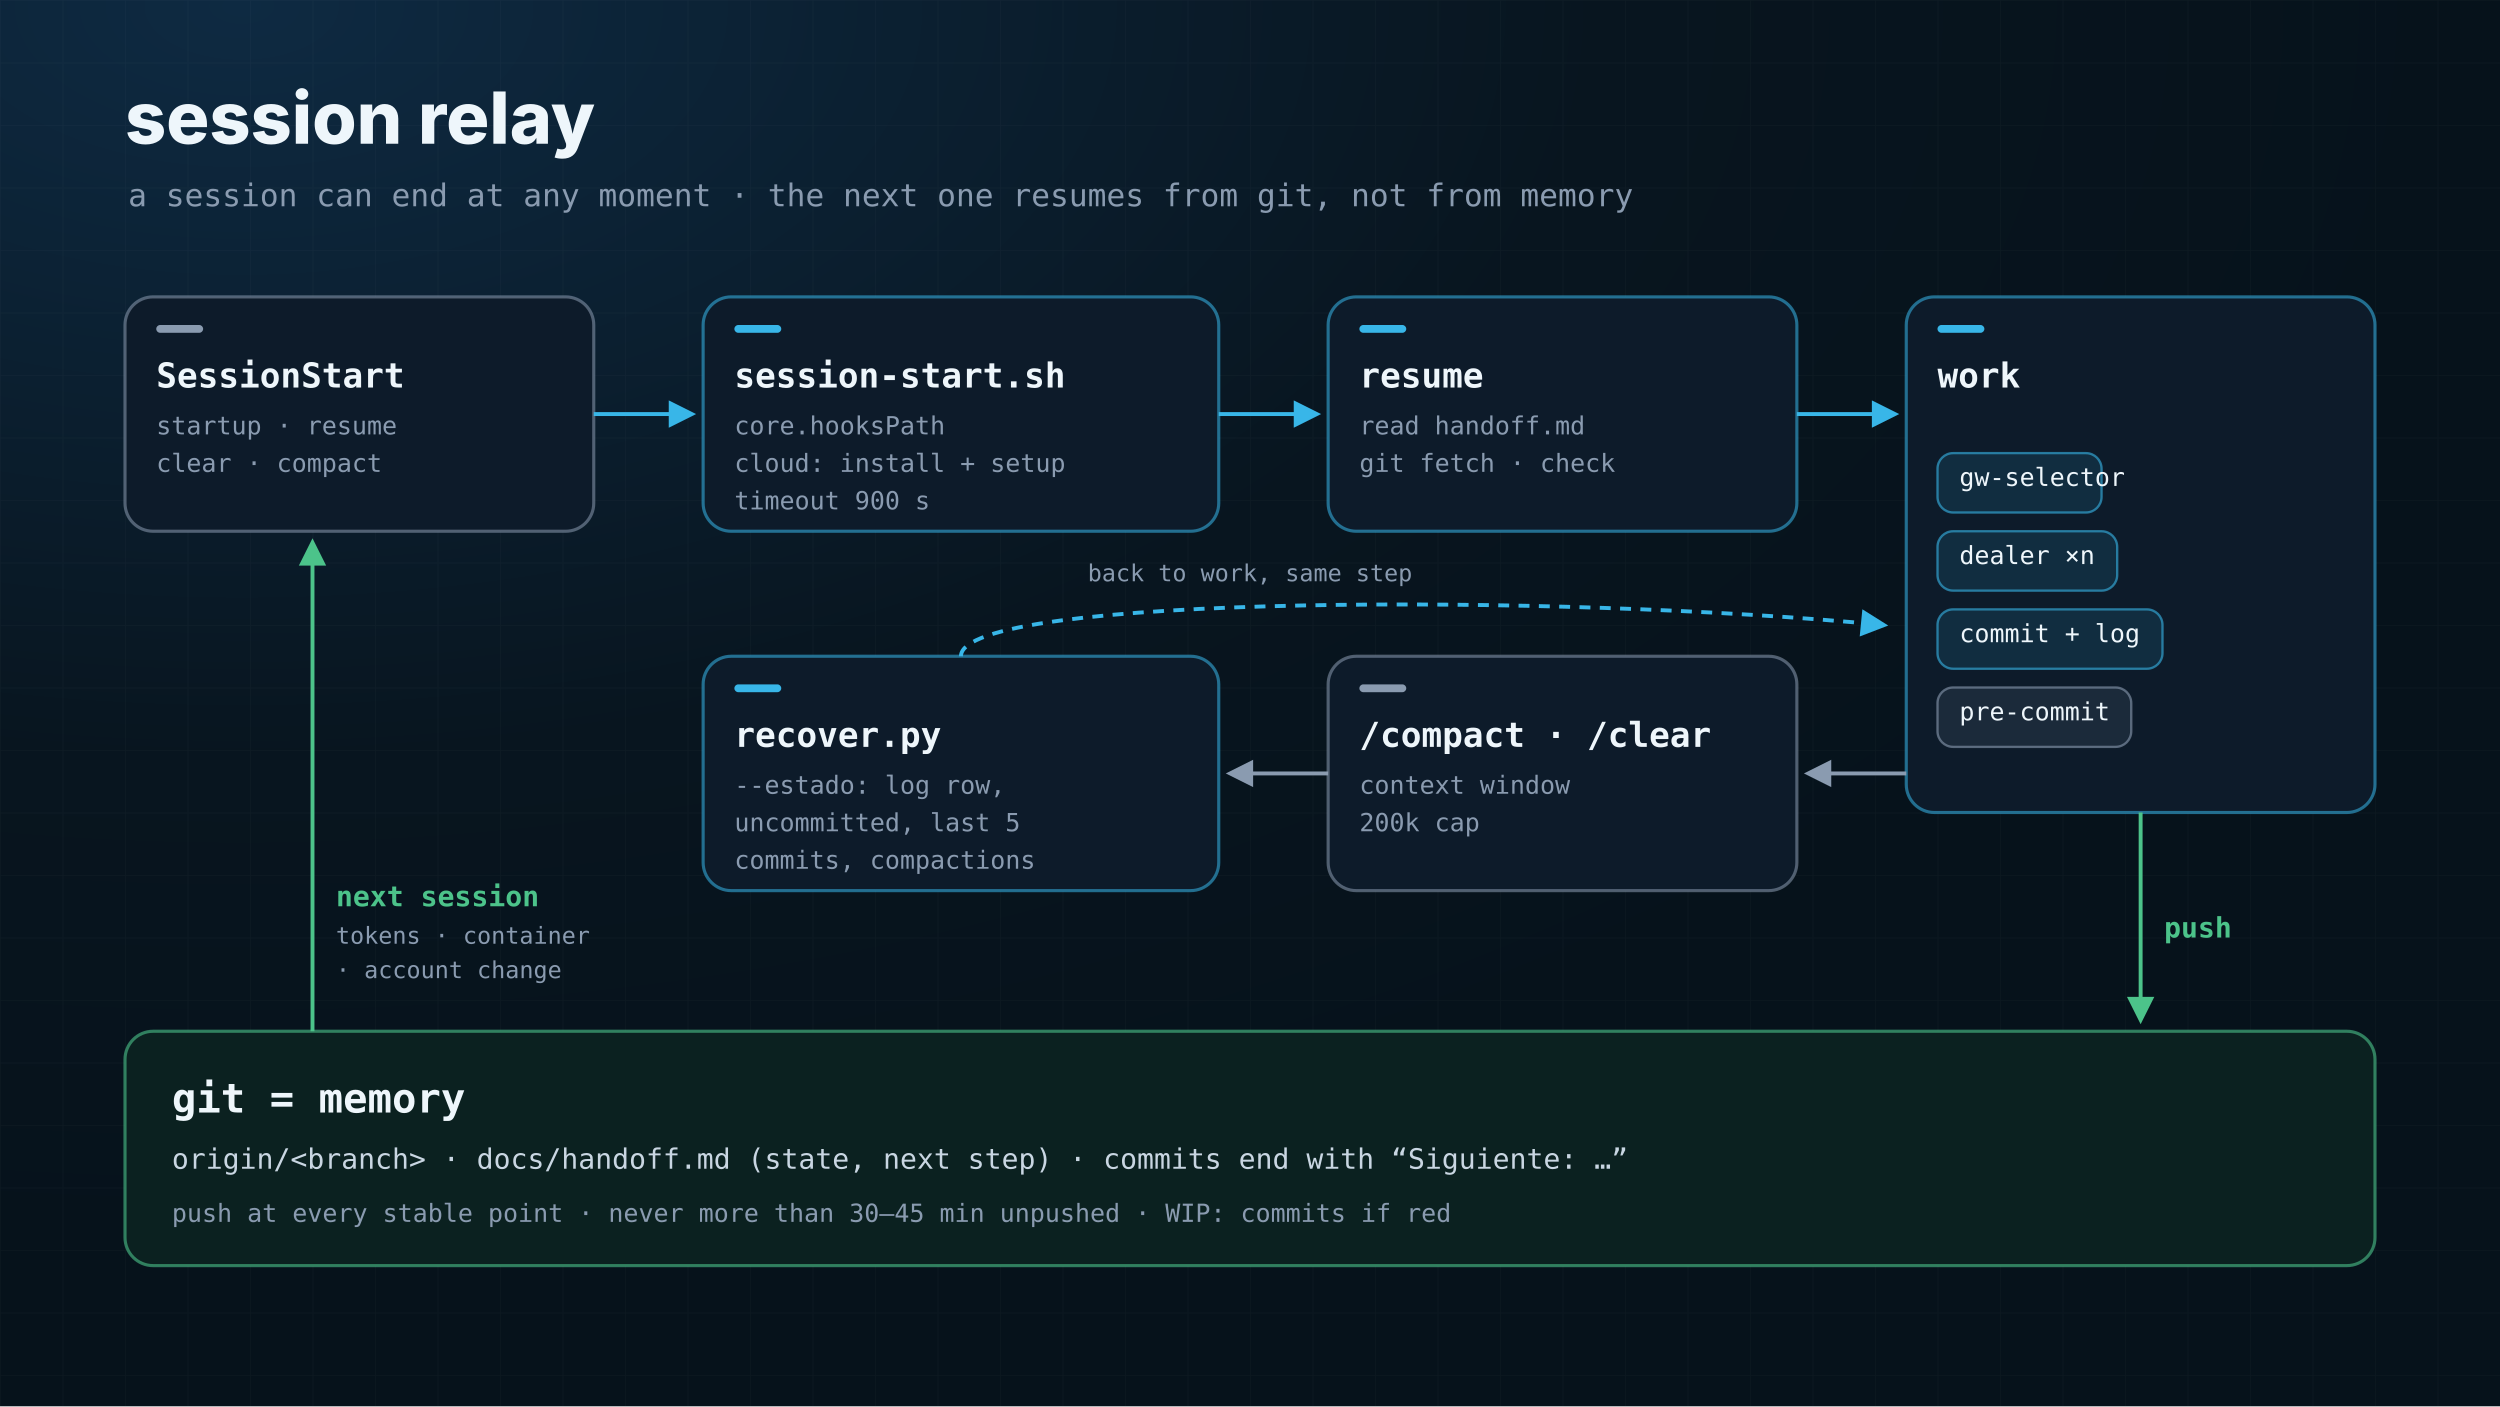
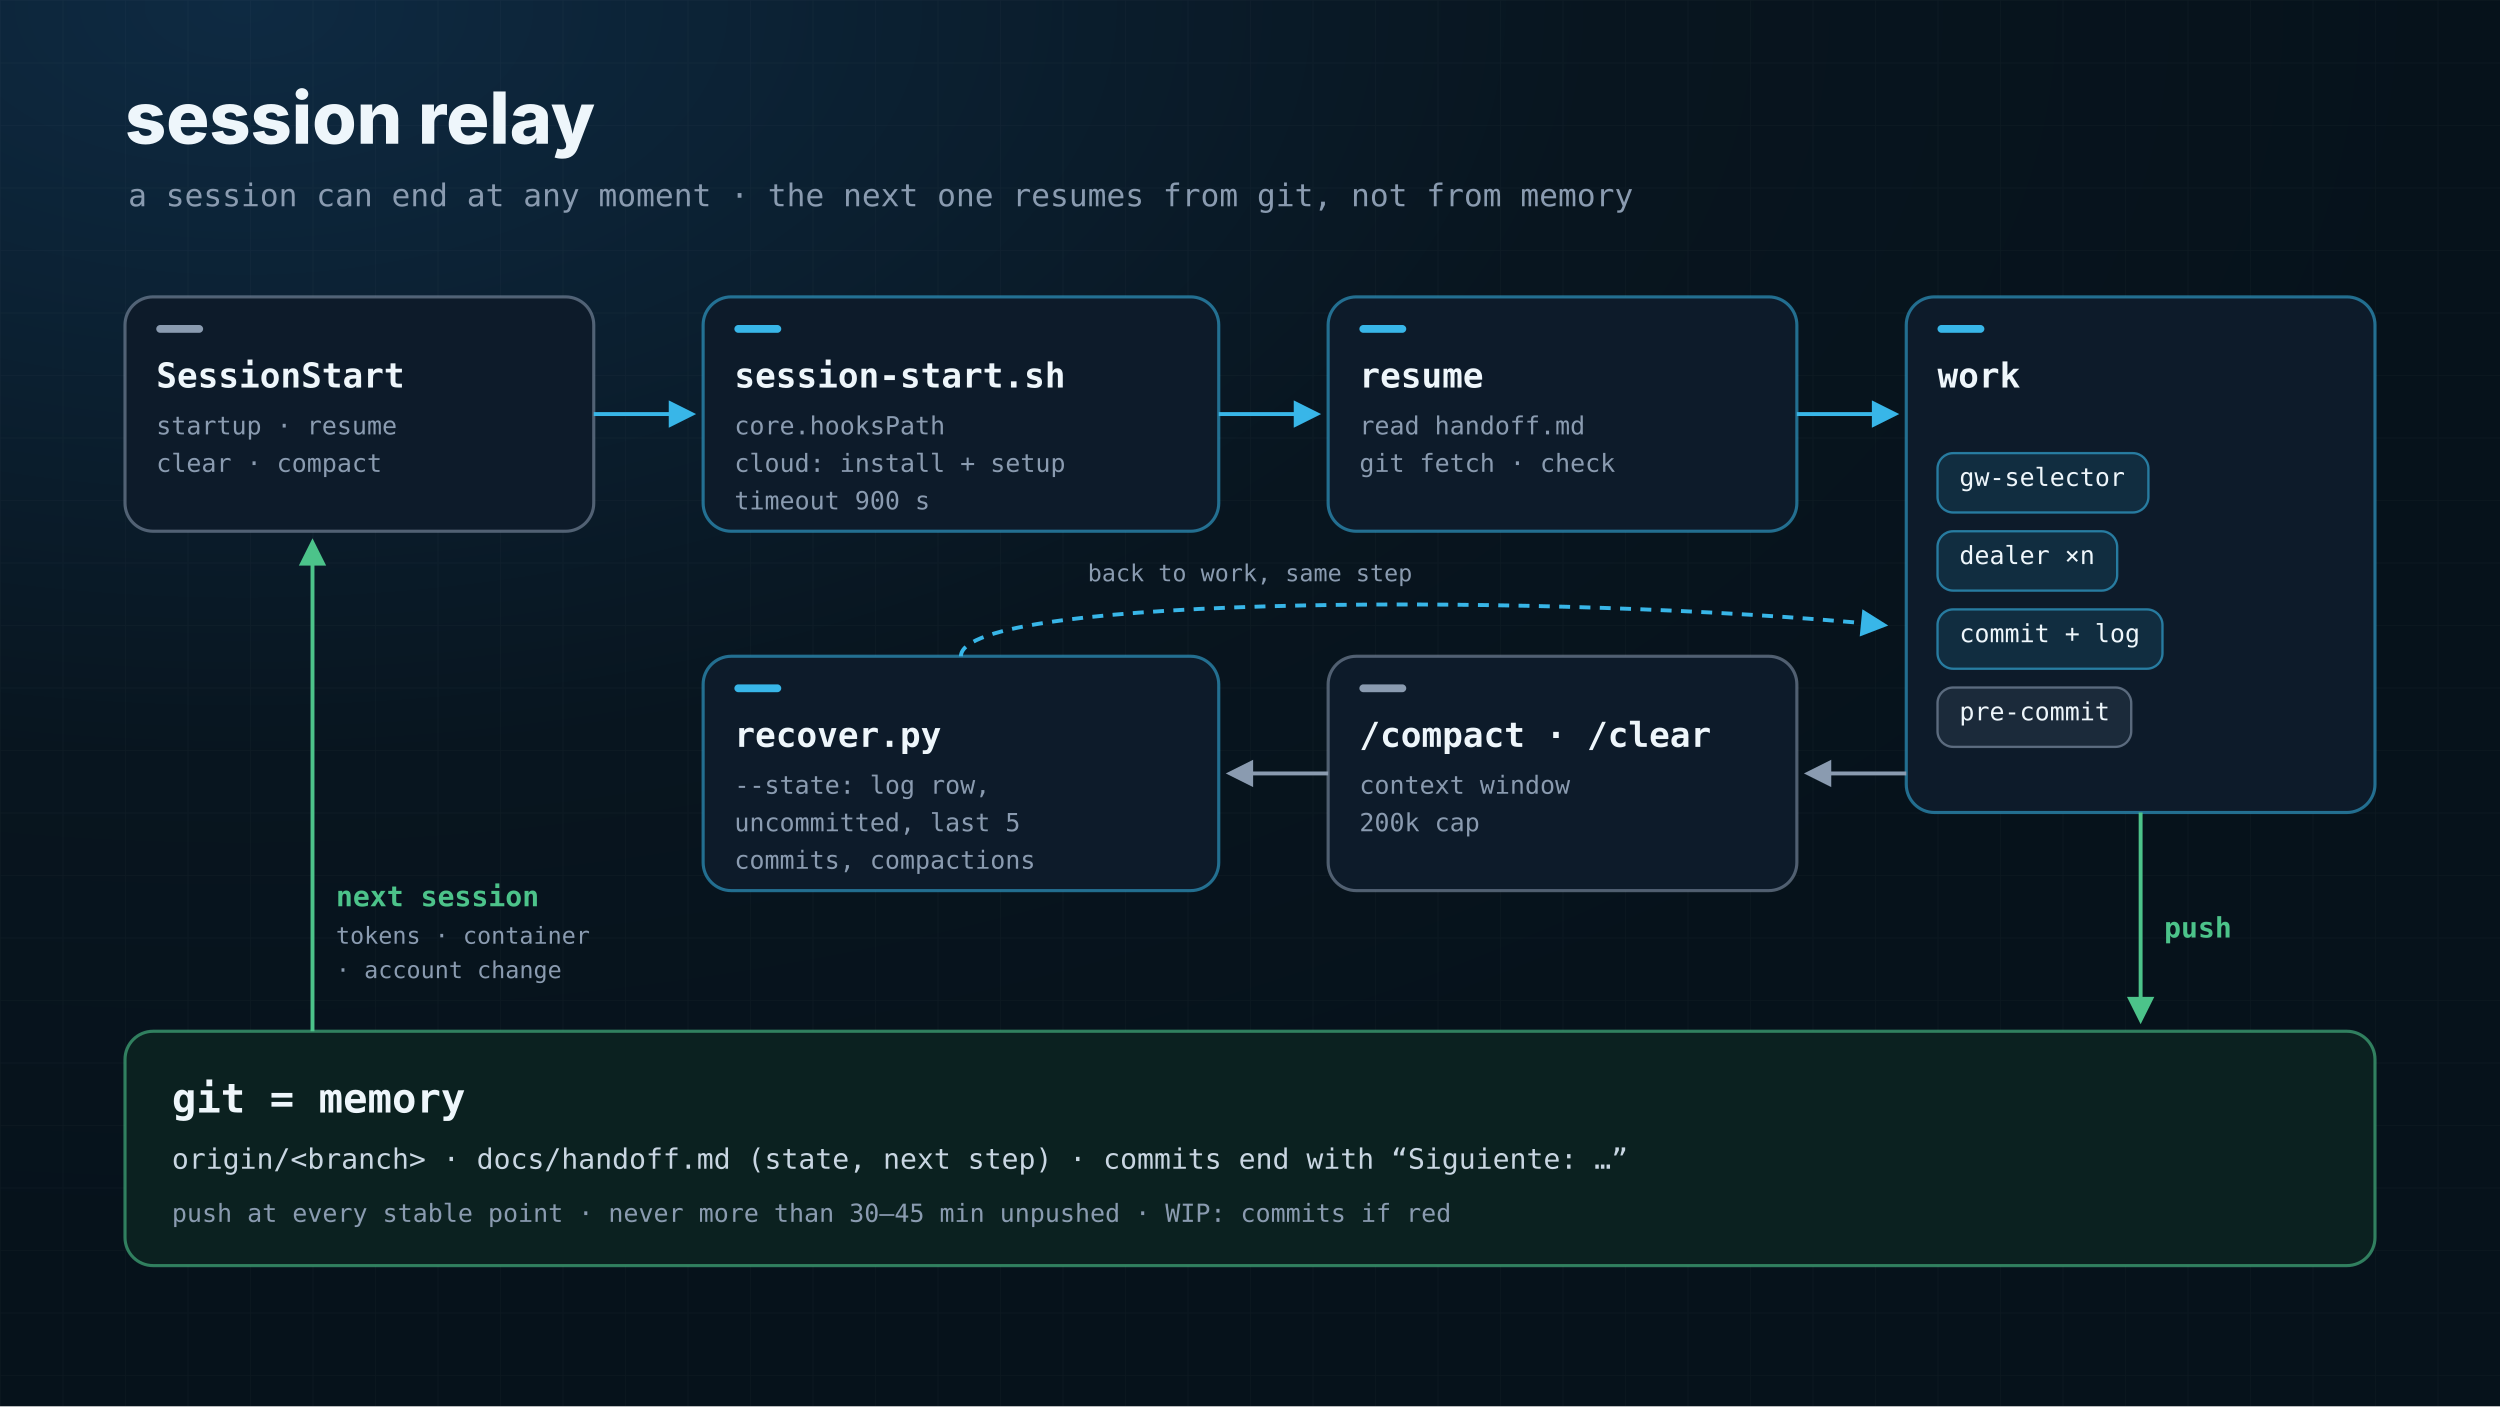
<svg xmlns="http://www.w3.org/2000/svg" width="1600" height="900" viewBox="0 0 1600 900">
  <defs>
    <radialGradient id="fondo" cx="0.1" cy="0" r="0.9">
      <stop offset="0" stop-color="#0e2a42" />
      <stop offset="0.6" stop-color="#08151f" />
      <stop offset="1" stop-color="#06121b" />
    </radialGradient>
    <pattern id="rejilla" width="40" height="40" patternUnits="userSpaceOnUse">
      <path d="M40 0H0V40" fill="none" stroke="#ffffff" stroke-opacity="0.025" />
    </pattern>
    <marker id="fa" viewBox="0 0 10 10" refX="8" refY="5" markerWidth="7" markerHeight="7" orient="auto">
      <path d="M0 0L10 5L0 10z" fill="#38b6e8" />
    </marker>
    <marker id="fg" viewBox="0 0 10 10" refX="8" refY="5" markerWidth="7" markerHeight="7" orient="auto">
      <path d="M0 0L10 5L0 10z" fill="#8a9bb0" />
    </marker>
    <marker id="fo" viewBox="0 0 10 10" refX="8" refY="5" markerWidth="7" markerHeight="7" orient="auto">
      <path d="M0 0L10 5L0 10z" fill="#4cc38a" />
    </marker>
    <marker id="fk" viewBox="0 0 10 10" refX="8" refY="5" markerWidth="7" markerHeight="7" orient="auto">
      <path d="M0 0L10 5L0 10z" fill="#f0716a" />
    </marker>
    <marker id="fm" viewBox="0 0 10 10" refX="8" refY="5" markerWidth="7" markerHeight="7" orient="auto">
      <path d="M0 0L10 5L0 10z" fill="#f2b34a" />
    </marker>
  </defs>
  <style>
  .t { font-family: Inter, sans-serif; font-weight: 800; }
  .s { font-family: Inter, sans-serif; font-weight: 600; }
  .m { font-family: 'DejaVu Sans Mono', monospace; }
</style>
  <rect width="1600" height="900" fill="url(#fondo)" />
  <rect width="1600" height="900" fill="url(#rejilla)" />
  <text x="80" y="92" class="t" font-size="46" fill="#eef6fb" text-anchor="start">session relay</text>
  <text x="82" y="132" class="m" font-size="20" fill="#8a9bb0" text-anchor="start">a session can end at any moment · the next one resumes from git, not from memory</text>
  <rect x="80" y="190" width="300" height="150" rx="18" fill="#0d1b2a" stroke="#8a9bb0" stroke-opacity="0.55" stroke-width="2" />
  <rect x="100" y="208" width="30" height="5" rx="2.5" fill="#8a9bb0" />
  <text x="100" y="248" class="m" font-size="22" fill="#eef6fb" font-weight="bold" text-anchor="start">SessionStart</text>
  <text x="100" y="278" class="m" font-size="16" fill="#8a9bb0" text-anchor="start">startup · resume</text>
  <text x="100" y="302" class="m" font-size="16" fill="#8a9bb0" text-anchor="start">clear · compact</text>
  <rect x="450" y="190" width="330" height="150" rx="18" fill="#0d1b2a" stroke="#38b6e8" stroke-opacity="0.55" stroke-width="2" />
  <rect x="470" y="208" width="30" height="5" rx="2.5" fill="#38b6e8" />
  <text x="470" y="248" class="m" font-size="22" fill="#eef6fb" font-weight="bold" text-anchor="start">session-start.sh</text>
  <text x="470" y="278" class="m" font-size="16" fill="#8a9bb0" text-anchor="start">core.hooksPath</text>
  <text x="470" y="302" class="m" font-size="16" fill="#8a9bb0" text-anchor="start">cloud: install + setup</text>
  <text x="470" y="326" class="m" font-size="16" fill="#8a9bb0" text-anchor="start">timeout 900 s</text>
  <rect x="850" y="190" width="300" height="150" rx="18" fill="#0d1b2a" stroke="#38b6e8" stroke-opacity="0.55" stroke-width="2" />
  <rect x="870" y="208" width="30" height="5" rx="2.5" fill="#38b6e8" />
  <text x="870" y="248" class="m" font-size="22" fill="#eef6fb" font-weight="bold" text-anchor="start">resume</text>
  <text x="870" y="278" class="m" font-size="16" fill="#8a9bb0" text-anchor="start">read handoff.md</text>
  <text x="870" y="302" class="m" font-size="16" fill="#8a9bb0" text-anchor="start">git fetch · check</text>
  <rect x="1220" y="190" width="300" height="330" rx="18" fill="#0d1b2a" stroke="#38b6e8" stroke-opacity="0.55" stroke-width="2" />
  <rect x="1240" y="208" width="30" height="5" rx="2.5" fill="#38b6e8" />
  <text x="1240" y="248" class="m" font-size="22" fill="#eef6fb" font-weight="bold" text-anchor="start">work</text>
-   <rect x="1240" y="290" width="105" height="38" rx="10" fill="#38b6e8" fill-opacity="0.12" stroke="#38b6e8" stroke-opacity="0.6" stroke-width="1.5" />
+   <rect x="1240" y="290" width="135" height="38" rx="10" fill="#38b6e8" fill-opacity="0.12" stroke="#38b6e8" stroke-opacity="0.6" stroke-width="1.5" />
  <text x="1254" y="311" class="m" font-size="16" fill="#eef6fb" text-anchor="start">gw-selector</text>
  <rect x="1240" y="340" width="115" height="38" rx="10" fill="#38b6e8" fill-opacity="0.12" stroke="#38b6e8" stroke-opacity="0.6" stroke-width="1.5" />
  <text x="1254" y="361" class="m" font-size="16" fill="#eef6fb" text-anchor="start">dealer ×n</text>
  <rect x="1240" y="390" width="144" height="38" rx="10" fill="#38b6e8" fill-opacity="0.12" stroke="#38b6e8" stroke-opacity="0.6" stroke-width="1.5" />
  <text x="1254" y="411" class="m" font-size="16" fill="#eef6fb" text-anchor="start">commit + log</text>
  <rect x="1240" y="440" width="124" height="38" rx="10" fill="#8a9bb0" fill-opacity="0.12" stroke="#8a9bb0" stroke-opacity="0.6" stroke-width="1.5" />
  <text x="1254" y="461" class="m" font-size="16" fill="#eef6fb" text-anchor="start">pre-commit</text>
  <path d="M380 265H442" fill="none" stroke="#38b6e8" stroke-width="2.5" marker-end="url(#fa)" />
  <path d="M780 265H842" fill="none" stroke="#38b6e8" stroke-width="2.5" marker-end="url(#fa)" />
  <path d="M1150 265H1212" fill="none" stroke="#38b6e8" stroke-width="2.5" marker-end="url(#fa)" />
  <rect x="850" y="420" width="300" height="150" rx="18" fill="#0d1b2a" stroke="#8a9bb0" stroke-opacity="0.55" stroke-width="2" />
  <rect x="870" y="438" width="30" height="5" rx="2.5" fill="#8a9bb0" />
  <text x="870" y="478" class="m" font-size="22" fill="#eef6fb" font-weight="bold" text-anchor="start">/compact · /clear</text>
  <text x="870" y="508" class="m" font-size="16" fill="#8a9bb0" text-anchor="start">context window</text>
  <text x="870" y="532" class="m" font-size="16" fill="#8a9bb0" text-anchor="start">200k cap</text>
  <rect x="450" y="420" width="330" height="150" rx="18" fill="#0d1b2a" stroke="#38b6e8" stroke-opacity="0.55" stroke-width="2" />
  <rect x="470" y="438" width="30" height="5" rx="2.5" fill="#38b6e8" />
  <text x="470" y="478" class="m" font-size="22" fill="#eef6fb" font-weight="bold" text-anchor="start">recover.py</text>
-   <text x="470" y="508" class="m" font-size="16" fill="#8a9bb0" text-anchor="start">--estado: log row,</text>
+   <text x="470" y="508" class="m" font-size="16" fill="#8a9bb0" text-anchor="start">--state: log row,</text>
  <text x="470" y="532" class="m" font-size="16" fill="#8a9bb0" text-anchor="start">uncommitted, last 5</text>
  <text x="470" y="556" class="m" font-size="16" fill="#8a9bb0" text-anchor="start">commits, compactions</text>
  <path d="M1220 495H1158" fill="none" stroke="#8a9bb0" stroke-width="2.5" marker-end="url(#fg)" />
  <path d="M850 495H788" fill="none" stroke="#8a9bb0" stroke-width="2.5" marker-end="url(#fg)" />
  <path d="M615 420C615 380 1000 380 1205 400" fill="none" stroke="#38b6e8" stroke-width="2.5" stroke-dasharray="7 6" marker-end="url(#fa)" />
  <text x="800" y="372" class="m" font-size="15" fill="#8a9bb0" text-anchor="middle">back to work, same step</text>
  <rect x="80" y="660" width="1440" height="150" rx="18" fill="#0b2120" stroke="#4cc38a" stroke-opacity="0.6" stroke-width="2" />
  <text x="110" y="712" class="m" font-size="26" fill="#eef6fb" font-weight="bold" text-anchor="start">git = memory</text>
  <text x="110" y="748" class="m" font-size="18" fill="#c9d6e2" text-anchor="start">origin/&lt;branch&gt;  ·  docs/handoff.md (state, next step)  ·  commits end with “Siguiente: …”</text>
  <text x="110" y="782" class="m" font-size="16" fill="#8a9bb0" text-anchor="start">push at every stable point · never more than 30–45 min unpushed · WIP: commits if red</text>
  <path d="M1370 520V652" fill="none" stroke="#4cc38a" stroke-width="2.5" marker-end="url(#fo)" />
  <text x="1385" y="600" class="m" font-size="18" fill="#4cc38a" font-weight="bold" text-anchor="start">push</text>
  <path d="M200 660V348" fill="none" stroke="#4cc38a" stroke-width="2.5" marker-end="url(#fo)" />
  <text x="215" y="580" class="m" font-size="18" fill="#4cc38a" font-weight="bold" text-anchor="start">next session</text>
  <text x="215" y="604" class="m" font-size="15" fill="#8a9bb0" text-anchor="start">tokens · container</text>
  <text x="215" y="626" class="m" font-size="15" fill="#8a9bb0" text-anchor="start">· account change</text>
</svg>
